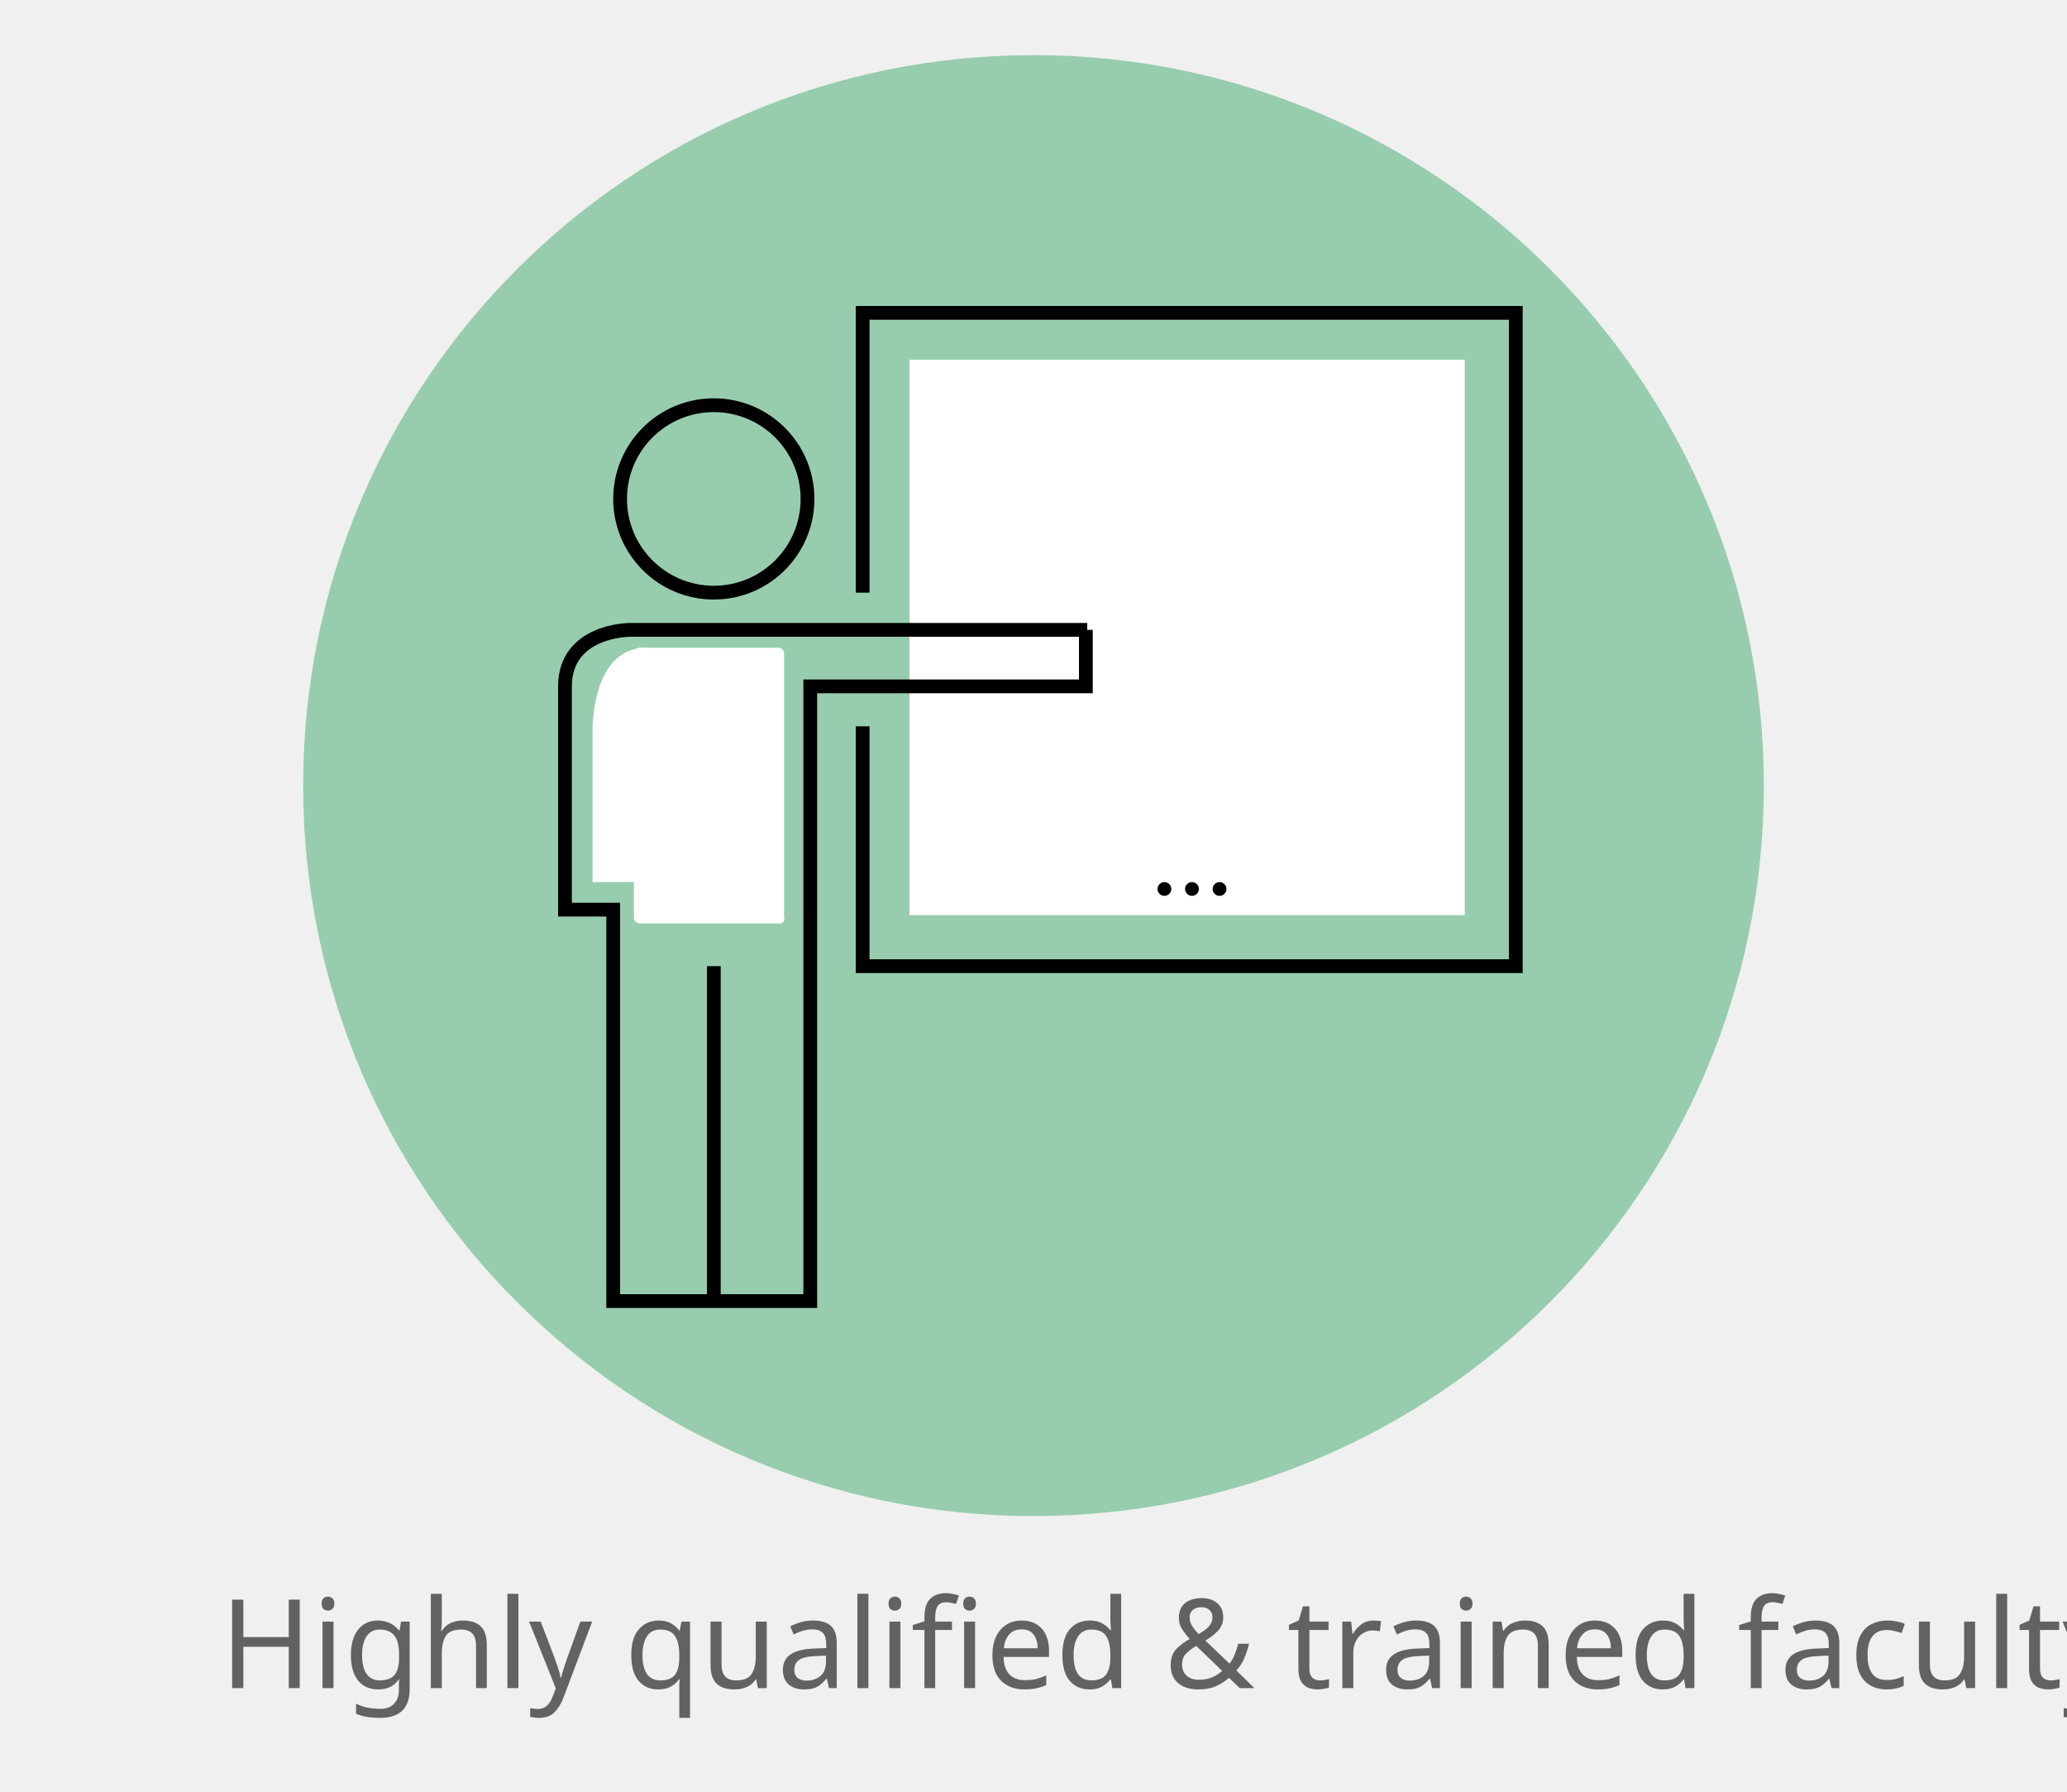
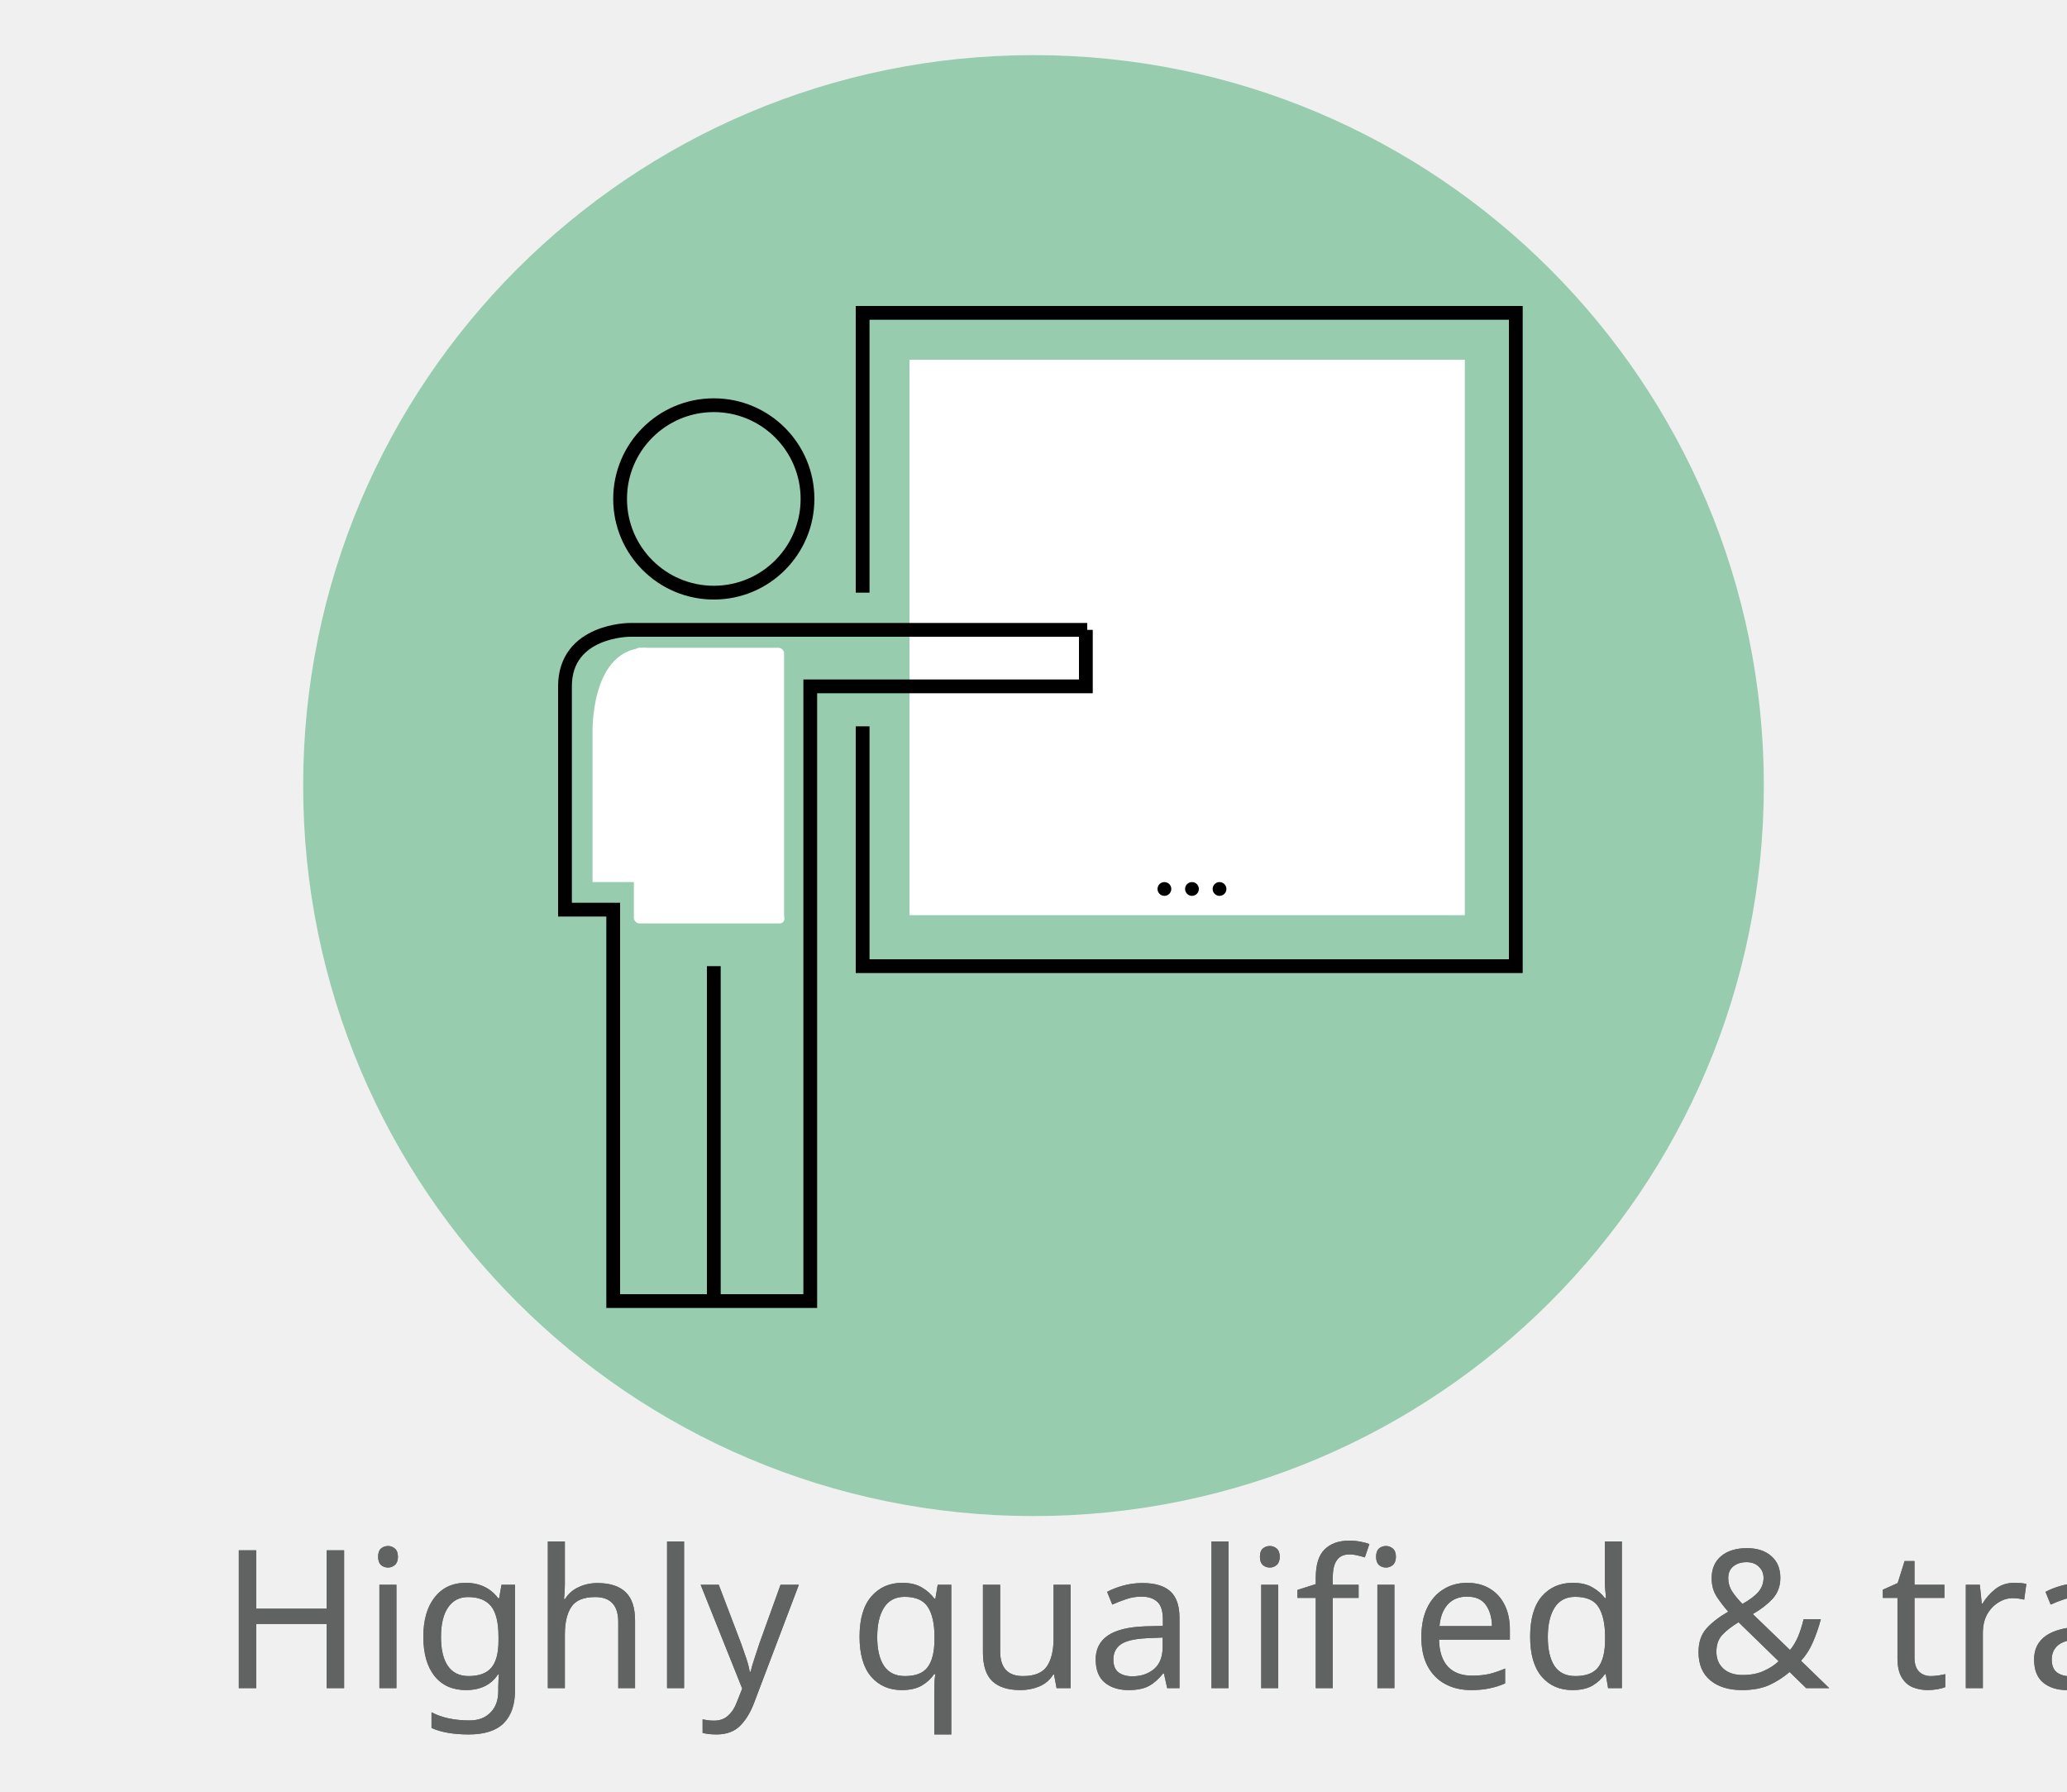
<svg xmlns="http://www.w3.org/2000/svg" version="1.1" id="Layer_1" x="0px" y="0px" viewBox="0 0 150 130" style="enable-background:new 0 0 150 130;" xml:space="preserve">
  <style type="text/css">
- 	.st0{opacity:0.5;fill-rule:evenodd;clip-rule:evenodd;fill:#3DA96C;}
- 	.st1{fill-rule:evenodd;clip-rule:evenodd;fill:#FFFFFF;}
- 	.st2{fill-rule:evenodd;clip-rule:evenodd;fill:none;stroke:#000000;stroke-miterlimit:10;}
- 	.st3{fill-rule:evenodd;clip-rule:evenodd;}
- 	.st4{fill-rule:evenodd;clip-rule:evenodd;fill:none;}
- 	.st5{fill:#606362;}
- 	.st6{font-family:'CenturyGothic';}
- 	.st7{font-size:9px;}
- 	.st8{fill-rule:evenodd;clip-rule:evenodd;fill:none;stroke:#000000;stroke-width:0.5;stroke-miterlimit:10;}
- 	.st9{fill:none;stroke:#000000;stroke-miterlimit:10;}
- 	.st10{fill:#FFFFFF;}
- 	.st11{fill:none;stroke:#000000;}
- 	.st12{fill:#FFFFFF;stroke:#000000;stroke-width:0.5;stroke-linecap:round;stroke-linejoin:round;stroke-miterlimit:10;}
- 	.st13{fill:#020202;}
- 	.st14{fill-rule:evenodd;clip-rule:evenodd;fill:#FFFFFF;stroke:#020202;stroke-width:0.5;stroke-miterlimit:10;}
- 	.st15{opacity:0.5;fill:#3DA96C;}
- 	.st16{fill:#13B38B;}
- </style>
+ 		.st0 {
+ 			opacity: 0.5;
+ 			fill-rule: evenodd;
+ 			clip-rule: evenodd;
+ 			fill: #3DA96C;
+ 		}
+ 		.st1 {
+ 			fill-rule: evenodd;
+ 			clip-rule: evenodd;
+ 			fill: #FFFFFF;
+ 		}
+ 		.st2 {
+ 			fill-rule: evenodd;
+ 			clip-rule: evenodd;
+ 			fill: none;
+ 			stroke: #000000;
+ 			stroke-miterlimit: 10;
+ 		}
+ 		.st3 {
+ 			fill-rule: evenodd;
+ 			clip-rule: evenodd;
+ 		}
+ 		.st4 {
+ 			fill-rule: evenodd;
+ 			clip-rule: evenodd;
+ 			fill: none;
+ 		}
+ 		.st5 {
+ 			fill: #606362;
+ 		}
+ 		.st6 {
+ 			font-family: 'CenturyGothic';
+ 		}
+ 		.st7 {
+ 			font-size: 14px;
+ 		}
+ 		.st8 {
+ 			fill-rule: evenodd;
+ 			clip-rule: evenodd;
+ 			fill: none;
+ 			stroke: #000000;
+ 			stroke-width: 0.5;
+ 			stroke-miterlimit: 10;
+ 		}
+ 		.st9 {
+ 			fill: none;
+ 			stroke: #000000;
+ 			stroke-miterlimit: 10;
+ 		}
+ 		.st10 {
+ 			fill: #FFFFFF;
+ 		}
+ 		.st11 {
+ 			fill: none;
+ 			stroke: #000000;
+ 		}
+ 		.st12 {
+ 			fill: #FFFFFF;
+ 			stroke: #000000;
+ 			stroke-width: 0.5;
+ 			stroke-linecap: round;
+ 			stroke-linejoin: round;
+ 			stroke-miterlimit: 10;
+ 		}
+ 		.st13 {
+ 			fill: #020202;
+ 		}
+ 		.st14 {
+ 			fill-rule: evenodd;
+ 			clip-rule: evenodd;
+ 			fill: #FFFFFF;
+ 			stroke: #020202;
+ 			stroke-width: 0.5;
+ 			stroke-miterlimit: 10;
+ 		}
+ 		.st15 {
+ 			opacity: 0.5;
+ 			fill: #3DA96C;
+ 		}
+ 		.st16 {
+ 			fill: #13B38B;
+ 		}
+ 	</style>
  <g>
    <g>
      <circle class="st0" cx="75" cy="57" r="53" />
      <g>
        <rect x="66" y="26.1" class="st1" width="40.3" height="40.3" />
        <circle class="st2" cx="51.8" cy="36.2" r="6.8" />
        <path class="st2" d="M78.9,45.7H45.7c0,0-4.7,0-4.7,4.1S41,66,41,66h3.5v28.4h14.3V49.8h20V45.7z" />
        <line class="st2" x1="51.8" y1="94.4" x2="51.8" y2="70.1" />
        <polyline class="st2" points="62.6,43 62.6,22.7 110,22.7 110,70.1 62.6,70.1 62.6,52.7    " />
        <g>
          <circle class="st3" cx="84.5" cy="64.5" r="0.5" />
          <circle class="st3" cx="86.5" cy="64.5" r="0.5" />
          <circle class="st3" cx="88.5" cy="64.5" r="0.5" />
        </g>
        <path class="st1" d="M56.6,67H46.4c-0.2,0-0.4-0.2-0.4-0.4V47.4c0-0.2,0.2-0.4,0.4-0.4h10.1c0.2,0,0.4,0.2,0.4,0.4v19.1     C57,66.8,56.8,67,56.6,67z" />
        <path class="st1" d="M43,53.2c0,0-0.2-6.2,3.9-6.2L47,64h-4V53.2z" />
      </g>
    </g>
    <rect x="0.5" y="115.9" class="st4" width="149.1" height="10.1" />
    <text transform="matrix(1 0 0 1 15.9712 122.4844)" class="st5 st6 st7">Highly qualified &amp; trained faculty</text>
+     <text transform="matrix(1 0 0 1 15.9712 122.4844)" class="st5 st6 st7">Highly qualified &amp; trained faculty</text>
  </g>
</svg>
